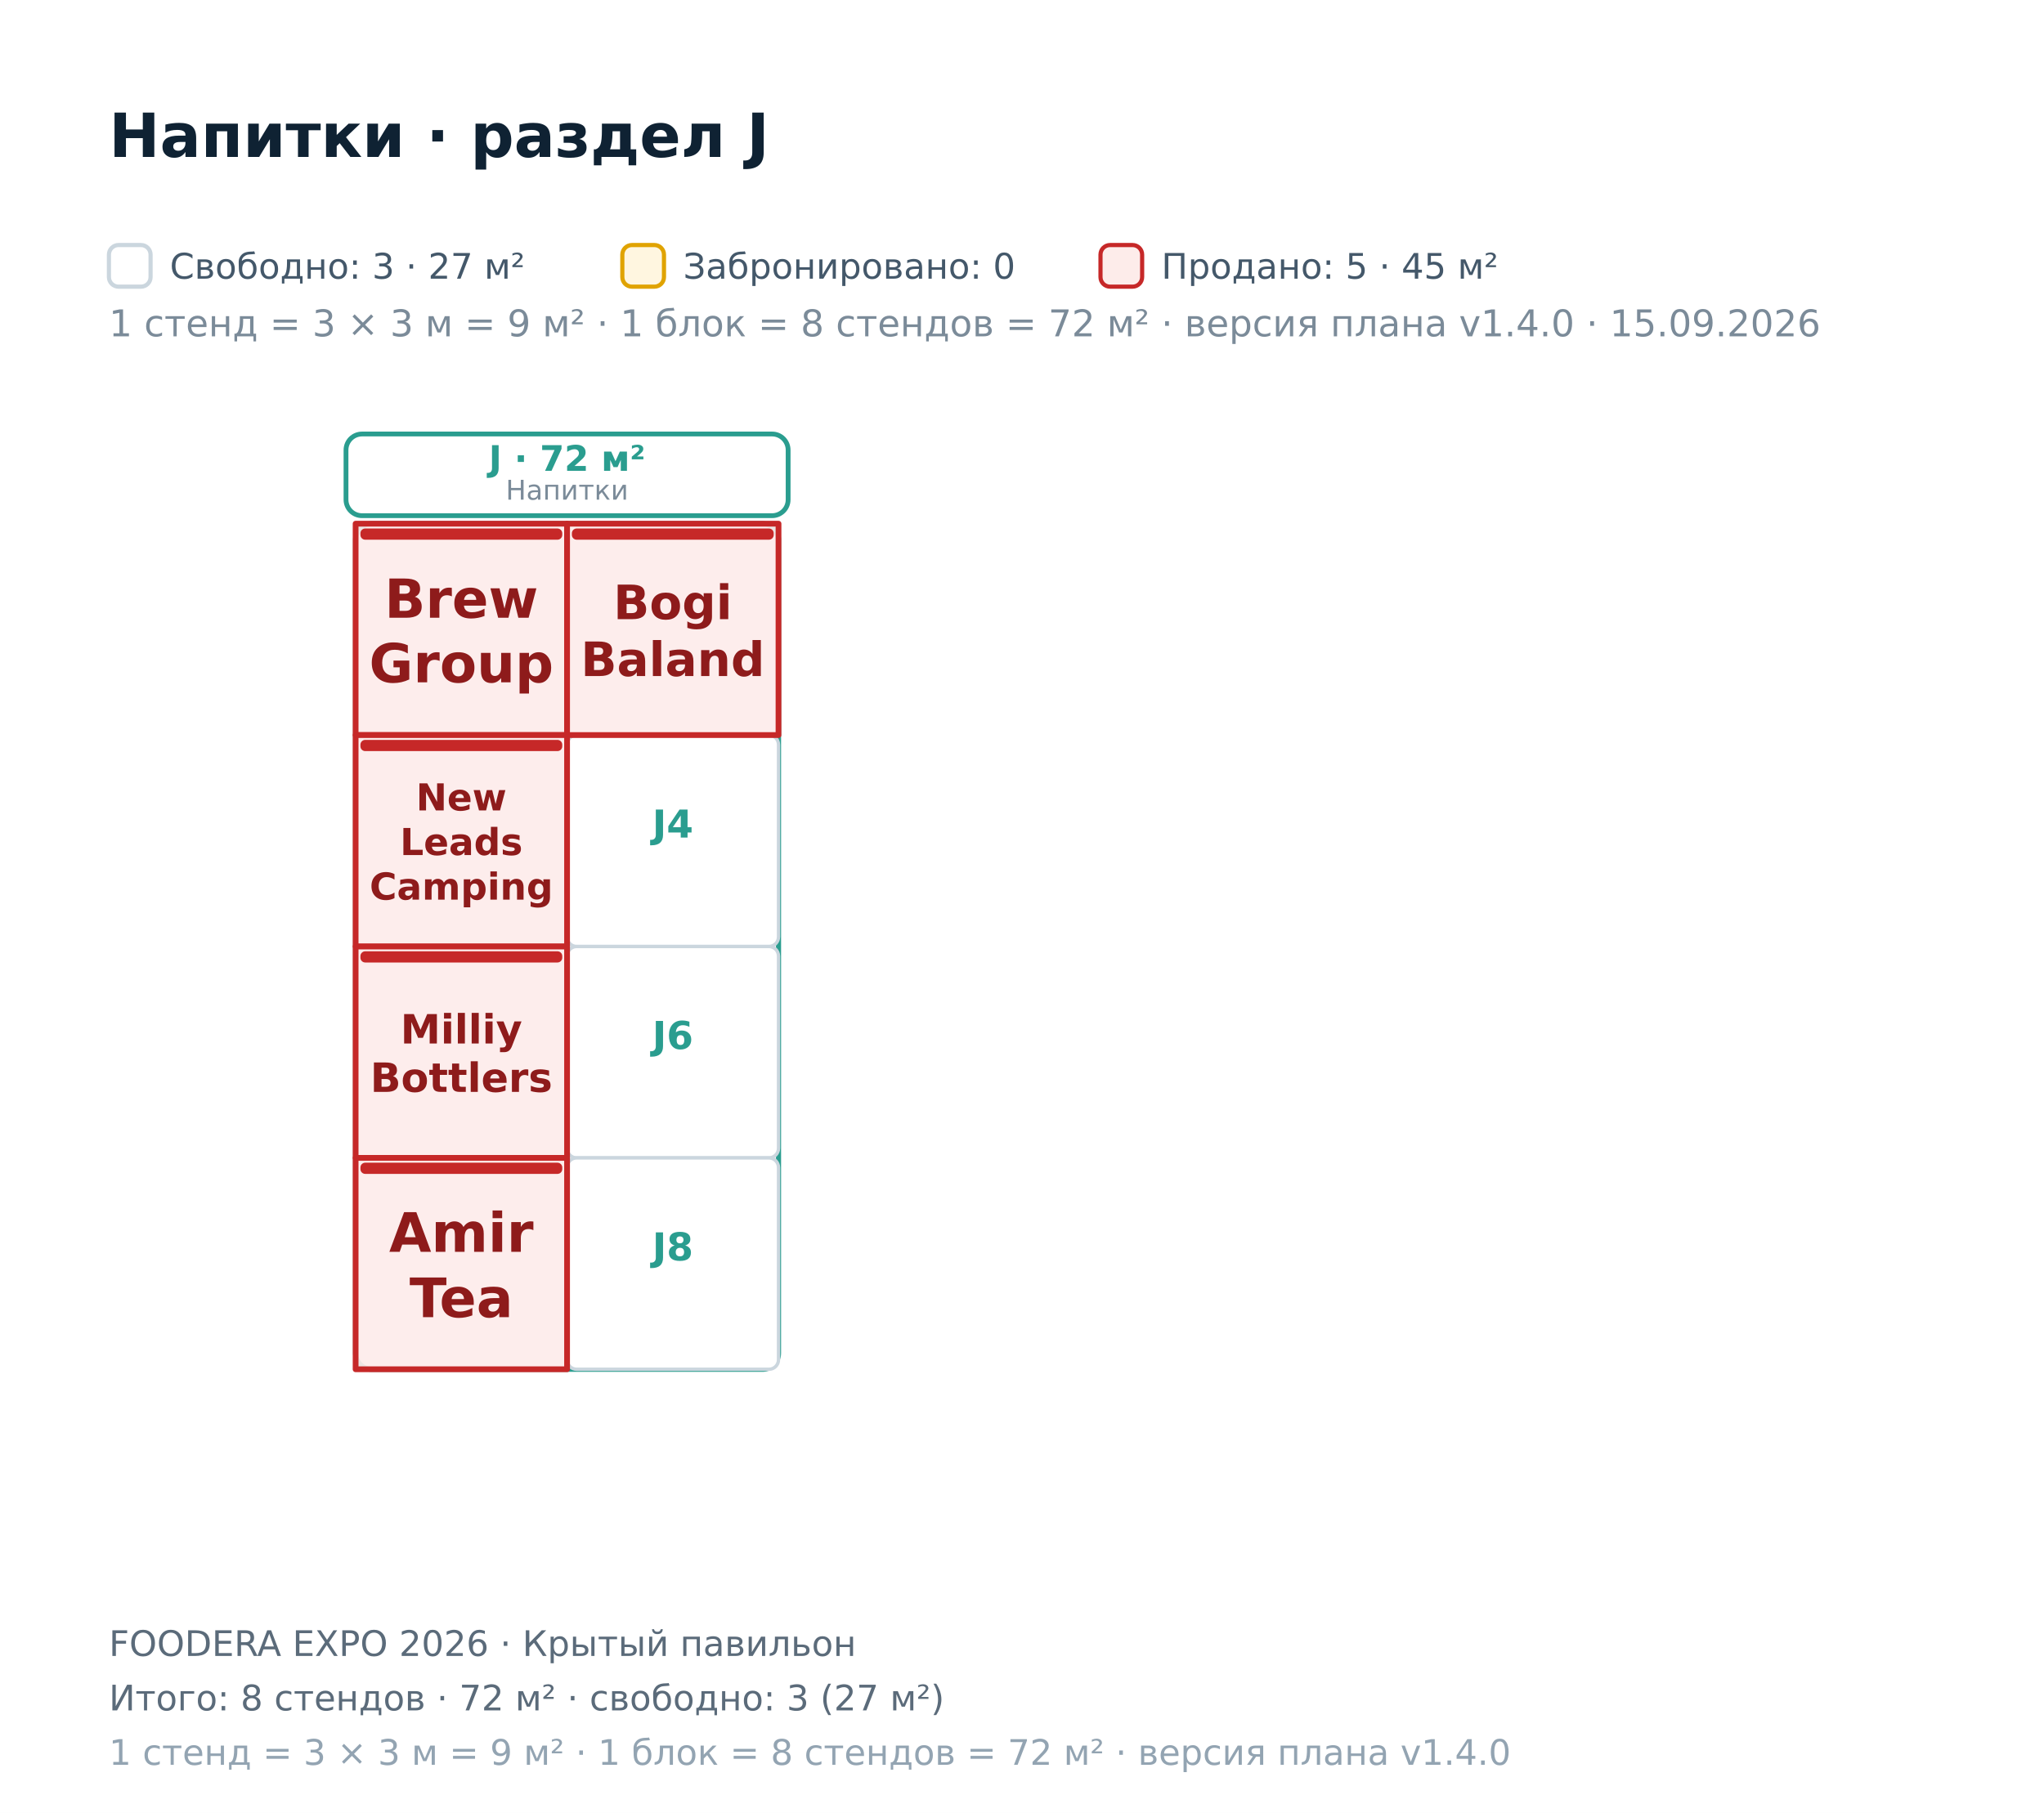
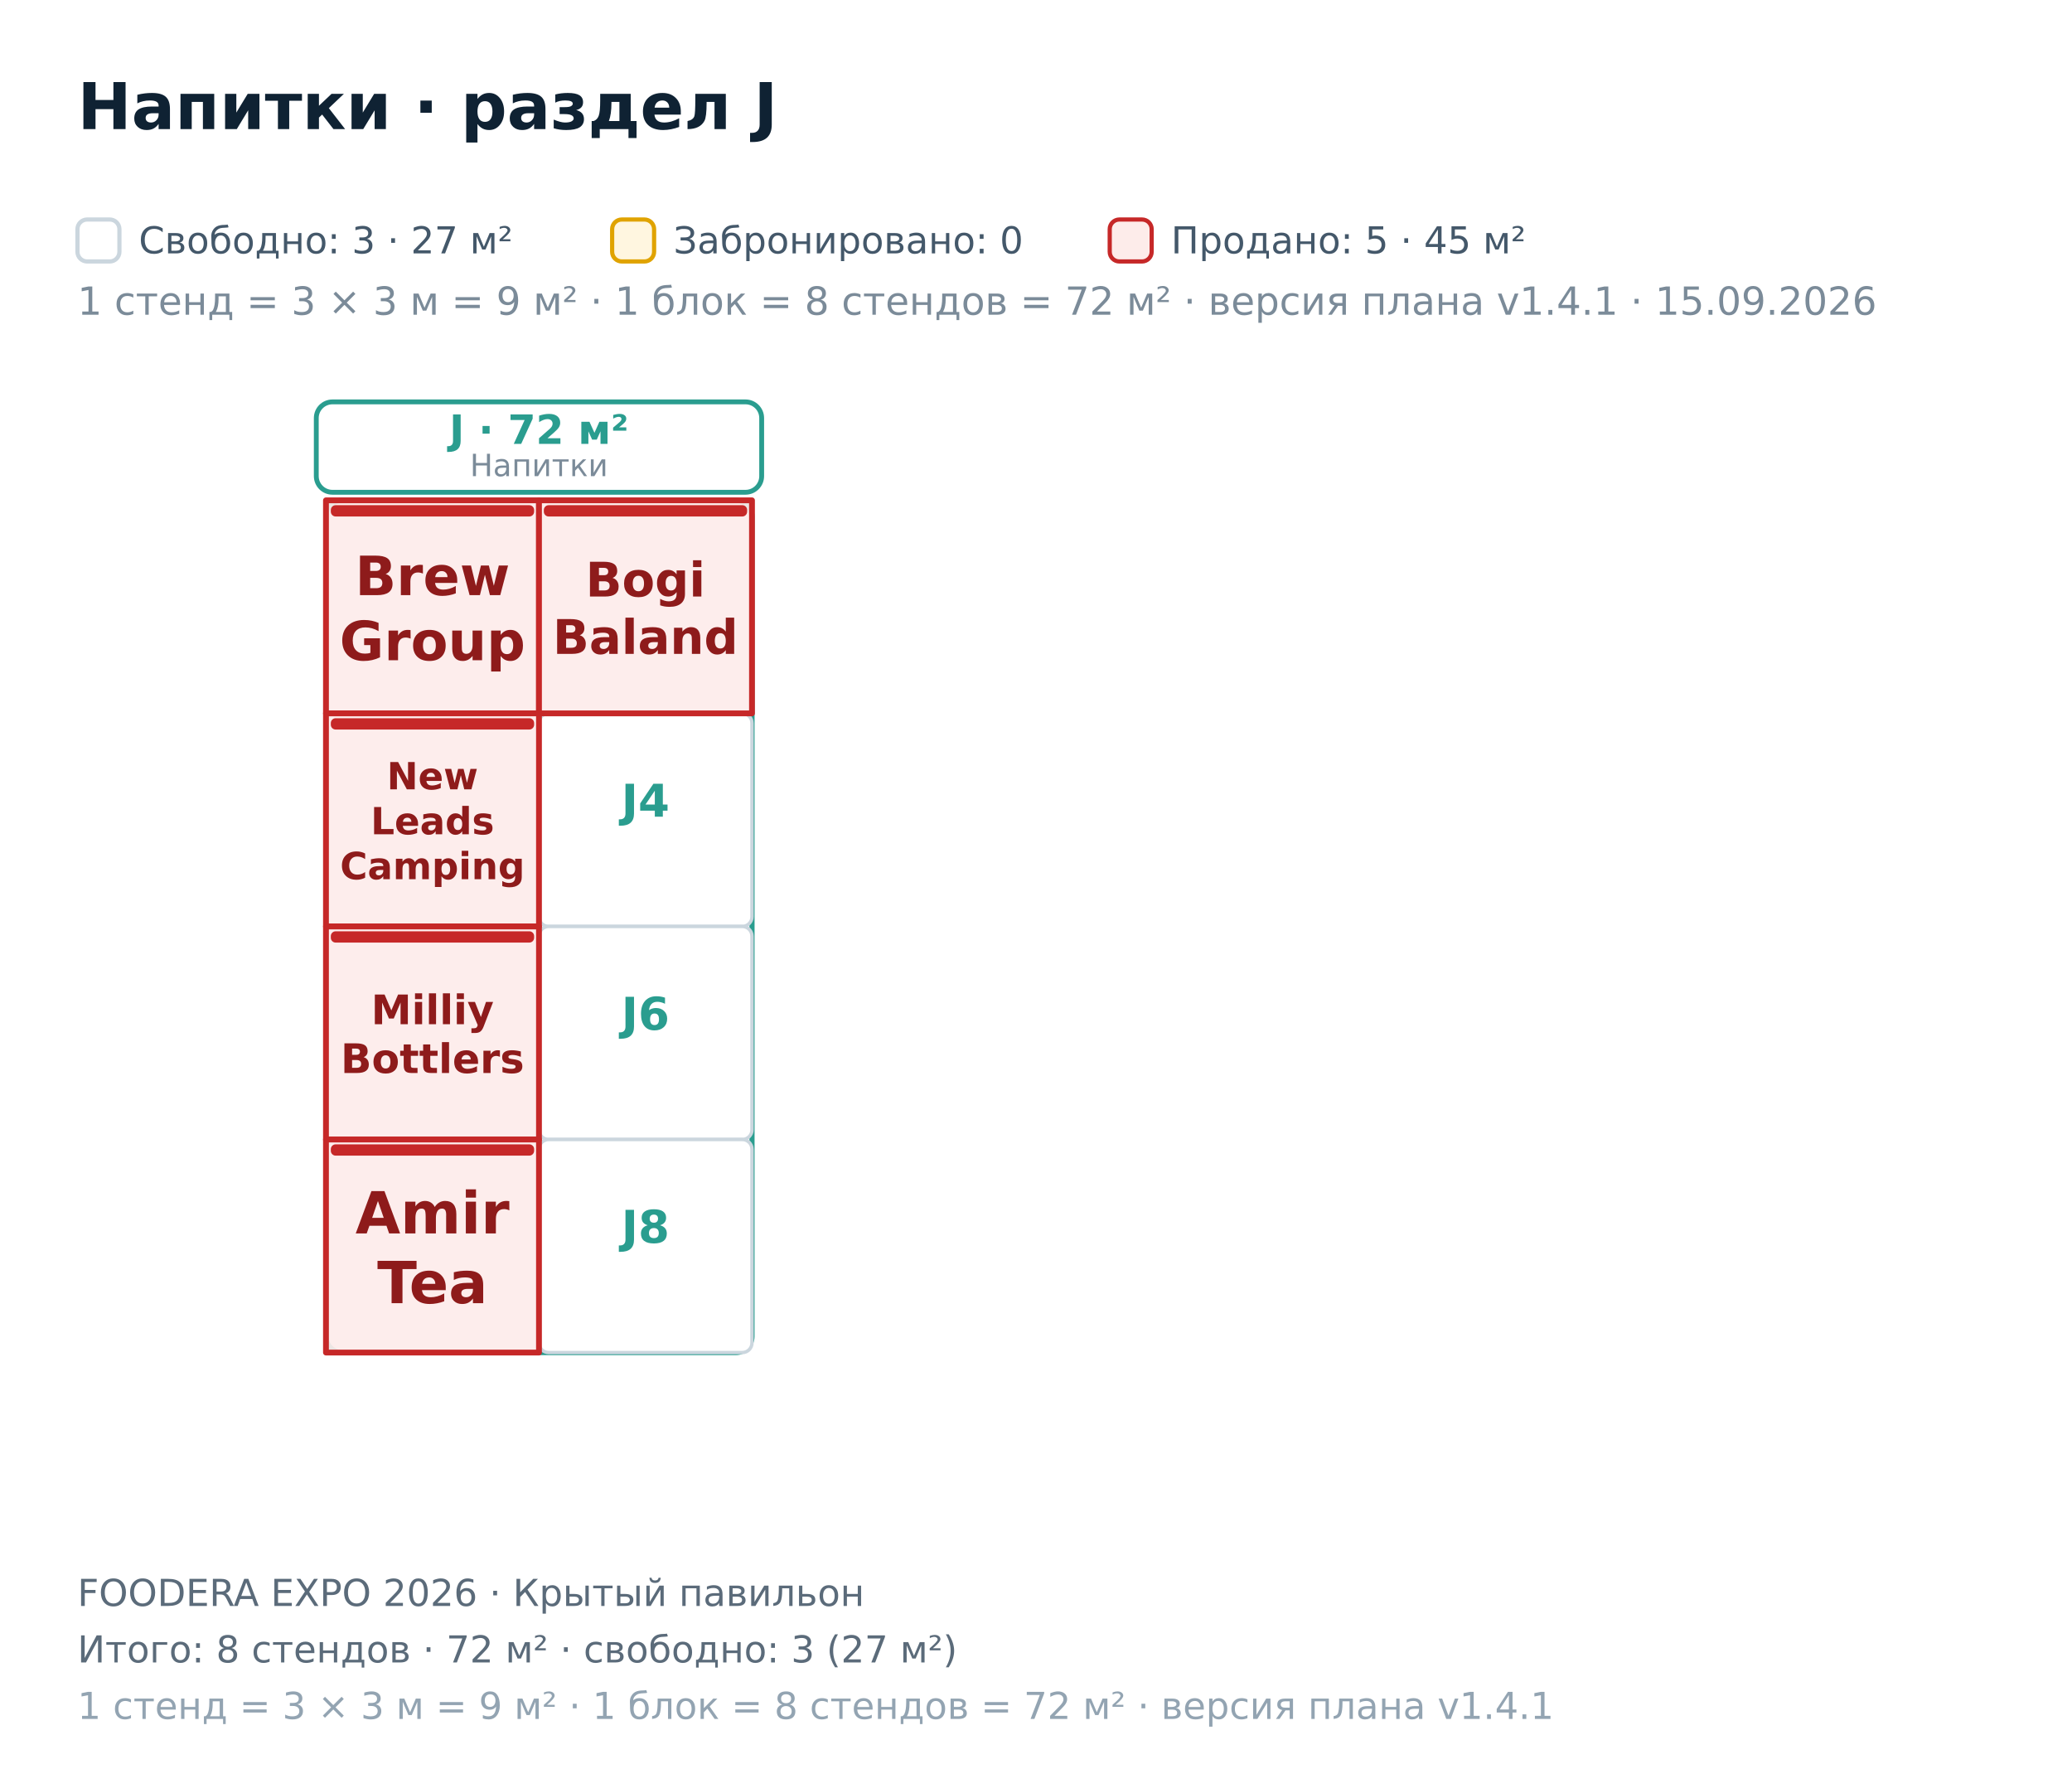
- <svg xmlns="http://www.w3.org/2000/svg" width="638" height="566" viewBox="0 0 638 566" font-family="DejaVu Sans, Helvetica, Arial, sans-serif">
-   <rect x="0.00" y="0.00" width="638.00" height="566.00" fill="#ffffff" />
-   <polygon points="-681.00,-285.30 1431.00,-285.30 1431.00,814.70 -681.00,814.70" fill="#ffffff" fill-opacity="0.55" stroke="#0f2233" stroke-width="2.2" />
-   <rect x="111.00" y="163.50" width="132.00" height="264.00" fill="none" stroke="#2A9D8F" stroke-width="1.6" rx="5" />
-   <rect x="108.00" y="135.50" width="138.00" height="25.50" fill="#ffffff" stroke="#2A9D8F" stroke-width="1.5" rx="5" />
-   <text x="177.00" y="147.00" font-size="11.00" fill="#2A9D8F" font-weight="bold" text-anchor="middle">J · 72 м²</text>
-   <text x="177.00" y="156.00" font-size="8.50" fill="#7b8b99" text-anchor="middle">Напитки</text>
-   <rect x="177.00" y="229.50" width="66.00" height="66.00" fill="#ffffff" stroke="#cbd6de" stroke-width="1.05" rx="3" />
-   <text x="210.00" y="261.50" font-size="12.00" fill="#2A9D8F" font-weight="bold" text-anchor="middle">J4</text>
-   <rect x="177.00" y="295.50" width="66.00" height="66.00" fill="#ffffff" stroke="#cbd6de" stroke-width="1.05" rx="3" />
-   <text x="210.00" y="327.50" font-size="12.00" fill="#2A9D8F" font-weight="bold" text-anchor="middle">J6</text>
-   <rect x="177.00" y="361.50" width="66.00" height="66.00" fill="#ffffff" stroke="#cbd6de" stroke-width="1.05" rx="3" />
-   <text x="210.00" y="393.50" font-size="12.00" fill="#2A9D8F" font-weight="bold" text-anchor="middle">J8</text>
-   <path d="M111 163.5L177 163.5L177 229.5L111 229.5Z" fill="#fdecea" fill-opacity="0.92" stroke="#c62828" stroke-width="1.8" stroke-linejoin="round" />
-   <rect x="112.50" y="165.00" width="63.00" height="3.50" fill="#c62828" rx="1.5" />
-   <text x="144.00" y="192.87" font-size="16.80" fill="#8e1b1b" font-weight="bold" text-anchor="middle">Brew</text>
-   <text x="144.00" y="213.03" font-size="16.80" fill="#8e1b1b" font-weight="bold" text-anchor="middle">Group</text>
-   <path d="M177 163.5L243 163.5L243 229.5L177 229.5Z" fill="#fdecea" fill-opacity="0.92" stroke="#c62828" stroke-width="1.8" stroke-linejoin="round" />
-   <rect x="178.50" y="165.00" width="63.00" height="3.50" fill="#c62828" rx="1.5" />
-   <text x="210.00" y="193.30" font-size="14.80" fill="#8e1b1b" font-weight="bold" text-anchor="middle">Bogi</text>
-   <text x="210.00" y="211.06" font-size="14.80" fill="#8e1b1b" font-weight="bold" text-anchor="middle">Baland</text>
-   <path d="M111 229.5L177 229.5L177 295.5L111 295.5Z" fill="#fdecea" fill-opacity="0.92" stroke="#c62828" stroke-width="1.8" stroke-linejoin="round" />
-   <rect x="112.50" y="231.00" width="63.00" height="3.50" fill="#c62828" rx="1.5" />
-   <text x="144.00" y="253.03" font-size="11.60" fill="#8e1b1b" font-weight="bold" text-anchor="middle">New</text>
-   <text x="144.00" y="266.95" font-size="11.60" fill="#8e1b1b" font-weight="bold" text-anchor="middle">Leads</text>
-   <text x="144.00" y="280.87" font-size="11.60" fill="#8e1b1b" font-weight="bold" text-anchor="middle">Camping</text>
-   <path d="M111 295.5L177 295.5L177 361.5L111 361.5Z" fill="#fdecea" fill-opacity="0.92" stroke="#c62828" stroke-width="1.8" stroke-linejoin="round" />
-   <rect x="112.50" y="297.00" width="63.00" height="3.50" fill="#c62828" rx="1.5" />
-   <text x="144.00" y="325.78" font-size="12.60" fill="#8e1b1b" font-weight="bold" text-anchor="middle">Milliy</text>
-   <text x="144.00" y="340.90" font-size="12.60" fill="#8e1b1b" font-weight="bold" text-anchor="middle">Bottlers</text>
-   <path d="M111 361.5L177 361.5L177 427.5L111 427.5Z" fill="#fdecea" fill-opacity="0.92" stroke="#c62828" stroke-width="1.8" stroke-linejoin="round" />
-   <rect x="112.50" y="363.00" width="63.00" height="3.50" fill="#c62828" rx="1.5" />
-   <text x="144.00" y="390.83" font-size="17.00" fill="#8e1b1b" font-weight="bold" text-anchor="middle">Amir</text>
-   <text x="144.00" y="411.23" font-size="17.00" fill="#8e1b1b" font-weight="bold" text-anchor="middle">Tea</text>
-   <text x="34.00" y="49.00" font-size="19.00" fill="#0f2233" font-weight="bold">Напитки · раздел J</text>
-   <rect x="34.00" y="76.50" width="13.00" height="13.00" fill="#ffffff" stroke="#cbd6de" stroke-width="1.3" rx="3" />
-   <text x="34.00" y="105.00" font-size="11.50" fill="#7b8b99">1 стенд = 3 × 3 м = 9 м² · 1 блок = 8 стендов = 72 м² · версия плана v1.4.0 · 15.09.2026</text>
-   <text x="53.00" y="87.00" font-size="11.00" fill="#44586a">Свободно: 3 · 27 м²</text>
-   <rect x="194.25" y="76.50" width="13.00" height="13.00" fill="#fff6e0" stroke="#e0a300" stroke-width="1.3" rx="3" />
-   <text x="213.25" y="87.00" font-size="11.00" fill="#44586a">Забронировано: 0</text>
-   <rect x="343.50" y="76.50" width="13.00" height="13.00" fill="#fdecea" stroke="#c62828" stroke-width="1.3" rx="3" />
-   <text x="362.50" y="87.00" font-size="11.00" fill="#44586a">Продано: 5 · 45 м²</text>
-   <text x="34.00" y="517.00" font-size="11.00" fill="#5b6b7a">FOODERA EXPO 2026 · Крытый павильон</text>
-   <text x="34.00" y="534.00" font-size="11.00" fill="#5b6b7a">Итого: 8 стендов · 72 м² · свободно: 3 (27 м²)</text>
-   <text x="34.00" y="551.00" font-size="11.00" fill="#93a4b2">1 стенд = 3 × 3 м = 9 м² · 1 блок = 8 стендов = 72 м² · версия плана v1.4.0</text>
+ <svg xmlns="http://www.w3.org/2000/svg" width="642" height="548" viewBox="0 0 642 548" font-family="DejaVu Sans, Helvetica, Arial, sans-serif">
+   <rect x="0.00" y="0.00" width="642.00" height="548.00" fill="#ffffff" />
+   <polygon points="-691.00,-293.80 1168.00,-293.80 1168.00,806.20 -691.00,806.20" fill="#ffffff" fill-opacity="0.55" stroke="#0f2233" stroke-width="2.2" />
+   <rect x="101.00" y="155.00" width="132.00" height="264.00" fill="none" stroke="#2A9D8F" stroke-width="1.6" rx="5" />
+   <rect x="98.00" y="124.50" width="138.00" height="28.00" fill="#ffffff" stroke="#2A9D8F" stroke-width="1.5" rx="5" />
+   <text x="167.00" y="137.50" font-size="12.50" fill="#2A9D8F" font-weight="bold" text-anchor="middle">J · 72 м²</text>
+   <text x="167.00" y="147.50" font-size="9.50" fill="#7b8b99" text-anchor="middle">Напитки</text>
+   <rect x="167.00" y="221.00" width="66.00" height="66.00" fill="#ffffff" stroke="#cbd6de" stroke-width="1.05" rx="3" />
+   <text x="200.00" y="253.00" font-size="14.00" fill="#2A9D8F" font-weight="bold" text-anchor="middle">J4</text>
+   <rect x="167.00" y="287.00" width="66.00" height="66.00" fill="#ffffff" stroke="#cbd6de" stroke-width="1.05" rx="3" />
+   <text x="200.00" y="319.00" font-size="14.00" fill="#2A9D8F" font-weight="bold" text-anchor="middle">J6</text>
+   <rect x="167.00" y="353.00" width="66.00" height="66.00" fill="#ffffff" stroke="#cbd6de" stroke-width="1.05" rx="3" />
+   <text x="200.00" y="385.00" font-size="14.00" fill="#2A9D8F" font-weight="bold" text-anchor="middle">J8</text>
+   <path d="M101 155L167 155L167 221L101 221Z" fill="#fdecea" fill-opacity="0.92" stroke="#c62828" stroke-width="1.8" stroke-linejoin="round" />
+   <rect x="102.50" y="156.50" width="63.00" height="3.50" fill="#c62828" rx="1.5" />
+   <text x="134.00" y="184.37" font-size="16.80" fill="#8e1b1b" font-weight="bold" text-anchor="middle">Brew</text>
+   <text x="134.00" y="204.53" font-size="16.80" fill="#8e1b1b" font-weight="bold" text-anchor="middle">Group</text>
+   <path d="M167 155L233 155L233 221L167 221Z" fill="#fdecea" fill-opacity="0.92" stroke="#c62828" stroke-width="1.8" stroke-linejoin="round" />
+   <rect x="168.50" y="156.50" width="63.00" height="3.50" fill="#c62828" rx="1.5" />
+   <text x="200.00" y="184.80" font-size="14.80" fill="#8e1b1b" font-weight="bold" text-anchor="middle">Bogi</text>
+   <text x="200.00" y="202.56" font-size="14.80" fill="#8e1b1b" font-weight="bold" text-anchor="middle">Baland</text>
+   <path d="M101 221L167 221L167 287L101 287Z" fill="#fdecea" fill-opacity="0.92" stroke="#c62828" stroke-width="1.8" stroke-linejoin="round" />
+   <rect x="102.50" y="222.50" width="63.00" height="3.50" fill="#c62828" rx="1.5" />
+   <text x="134.00" y="244.53" font-size="11.60" fill="#8e1b1b" font-weight="bold" text-anchor="middle">New</text>
+   <text x="134.00" y="258.45" font-size="11.60" fill="#8e1b1b" font-weight="bold" text-anchor="middle">Leads</text>
+   <text x="134.00" y="272.37" font-size="11.60" fill="#8e1b1b" font-weight="bold" text-anchor="middle">Camping</text>
+   <path d="M101 287L167 287L167 353L101 353Z" fill="#fdecea" fill-opacity="0.92" stroke="#c62828" stroke-width="1.8" stroke-linejoin="round" />
+   <rect x="102.50" y="288.50" width="63.00" height="3.50" fill="#c62828" rx="1.5" />
+   <text x="134.00" y="317.28" font-size="12.60" fill="#8e1b1b" font-weight="bold" text-anchor="middle">Milliy</text>
+   <text x="134.00" y="332.40" font-size="12.60" fill="#8e1b1b" font-weight="bold" text-anchor="middle">Bottlers</text>
+   <path d="M101 353L167 353L167 419L101 419Z" fill="#fdecea" fill-opacity="0.92" stroke="#c62828" stroke-width="1.8" stroke-linejoin="round" />
+   <rect x="102.50" y="354.50" width="63.00" height="3.50" fill="#c62828" rx="1.5" />
+   <text x="134.00" y="382.11" font-size="18.00" fill="#8e1b1b" font-weight="bold" text-anchor="middle">Amir</text>
+   <text x="134.00" y="403.71" font-size="18.00" fill="#8e1b1b" font-weight="bold" text-anchor="middle">Tea</text>
+   <text x="24.00" y="40.00" font-size="20.00" fill="#0f2233" font-weight="bold">Напитки · раздел J</text>
+   <rect x="24.00" y="68.00" width="13.00" height="13.00" fill="#ffffff" stroke="#cbd6de" stroke-width="1.3" rx="3" />
+   <text x="24.00" y="97.50" font-size="12.00" fill="#7b8b99">1 стенд = 3 × 3 м = 9 м² · 1 блок = 8 стендов = 72 м² · версия плана v1.4.1 · 15.09.2026</text>
+   <text x="43.00" y="78.50" font-size="11.50" fill="#44586a">Свободно: 3 · 27 м²</text>
+   <rect x="189.67" y="68.00" width="13.00" height="13.00" fill="#fff6e0" stroke="#e0a300" stroke-width="1.3" rx="3" />
+   <text x="208.67" y="78.50" font-size="11.50" fill="#44586a">Забронировано: 0</text>
+   <rect x="343.84" y="68.00" width="13.00" height="13.00" fill="#fdecea" stroke="#c62828" stroke-width="1.3" rx="3" />
+   <text x="362.84" y="78.50" font-size="11.50" fill="#44586a">Продано: 5 · 45 м²</text>
+   <text x="24.00" y="497.50" font-size="11.50" fill="#5b6b7a">FOODERA EXPO 2026 · Крытый павильон</text>
+   <text x="24.00" y="515.00" font-size="11.50" fill="#5b6b7a">Итого: 8 стендов · 72 м² · свободно: 3 (27 м²)</text>
+   <text x="24.00" y="532.50" font-size="11.50" fill="#93a4b2">1 стенд = 3 × 3 м = 9 м² · 1 блок = 8 стендов = 72 м² · версия плана v1.4.1</text>
</svg>
